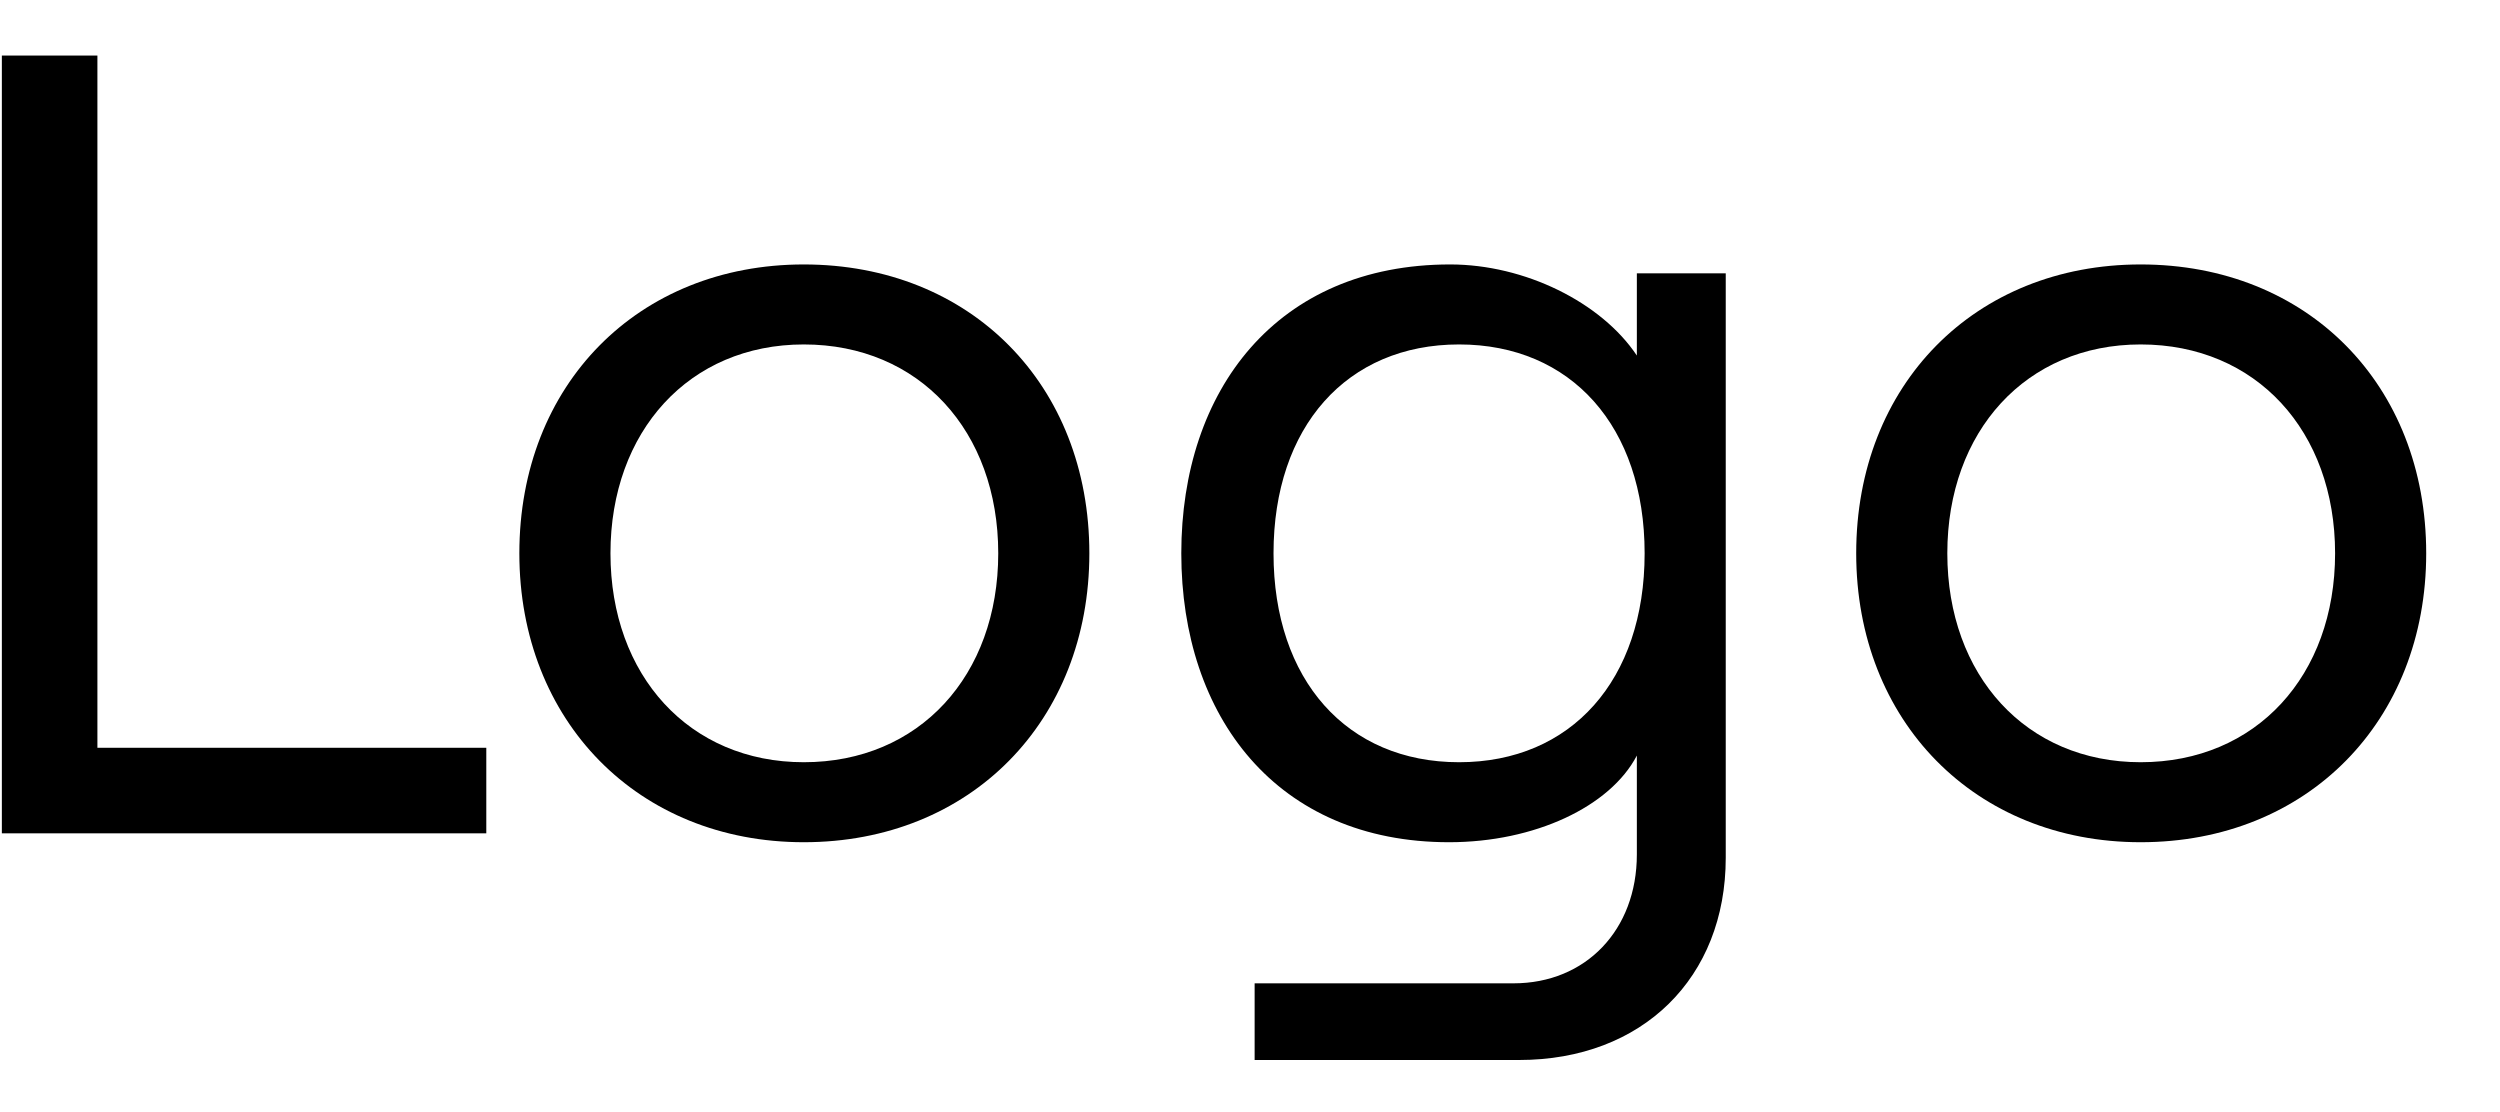
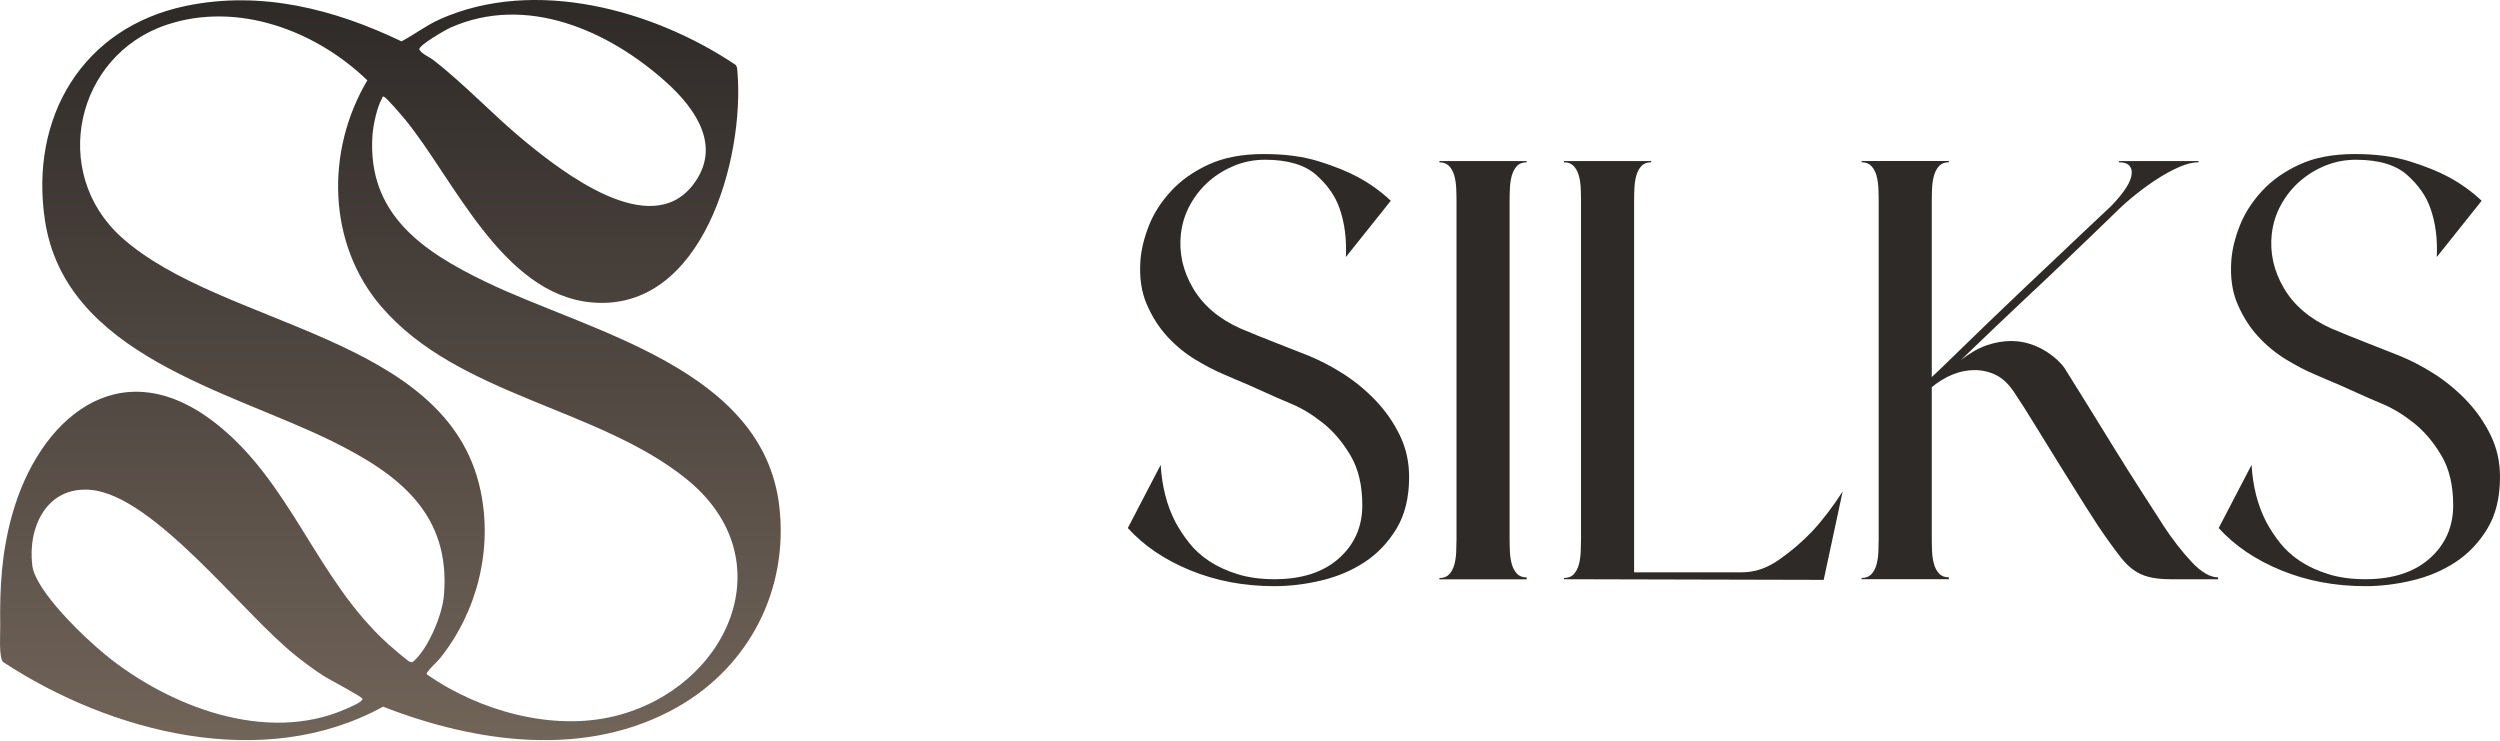
- <svg xmlns="http://www.w3.org/2000/svg" width="100%" height="100%" viewBox="0 0 27 12" fill="none">
-   <path d="M23.119 9.096C21.331 9.096 20.047 7.788 20.047 5.976C20.047 4.152 21.331 2.856 23.119 2.856C24.919 2.856 26.203 4.152 26.203 5.976C26.203 7.788 24.919 9.096 23.119 9.096ZM23.119 8.232C24.367 8.232 25.219 7.296 25.219 5.976C25.219 4.656 24.367 3.72 23.119 3.72C21.883 3.72 21.031 4.656 21.031 5.976C21.031 7.296 21.883 8.232 23.119 8.232Z" fill="black" />
-   <path d="M13.55 11.448V10.62H16.346C17.126 10.62 17.678 10.044 17.678 9.228V8.16C17.39 8.712 16.574 9.096 15.65 9.096C13.79 9.096 12.758 7.74 12.758 5.976C12.758 4.212 13.79 2.856 15.662 2.856C16.466 2.856 17.294 3.264 17.678 3.84V2.952H18.638V9.264C18.638 10.56 17.738 11.448 16.406 11.448H13.55ZM15.758 8.232C16.97 8.232 17.762 7.344 17.762 5.976C17.762 4.608 16.97 3.72 15.758 3.72C14.546 3.72 13.754 4.608 13.754 5.976C13.754 7.344 14.546 8.232 15.758 8.232Z" fill="black" />
-   <path d="M8.681 9.096C6.893 9.096 5.609 7.788 5.609 5.976C5.609 4.152 6.893 2.856 8.681 2.856C10.481 2.856 11.765 4.152 11.765 5.976C11.765 7.788 10.481 9.096 8.681 9.096ZM8.681 8.232C9.929 8.232 10.781 7.296 10.781 5.976C10.781 4.656 9.929 3.72 8.681 3.72C7.445 3.72 6.593 4.656 6.593 5.976C6.593 7.296 7.445 8.232 8.681 8.232Z" fill="black" />
-   <path d="M0.02 9V0.6H1.052V8.076H5.252V9H0.02Z" fill="black" />
+ <svg xmlns="http://www.w3.org/2000/svg" width="152" height="45" viewBox="0 0 152 45" fill="none">
+   <path d="M79.449 21.582C80.165 21.865 80.889 22.235 81.619 22.696C82.349 23.157 83.016 23.701 83.618 24.328C84.22 24.956 84.713 25.659 85.097 26.441C85.482 27.223 85.674 28.073 85.674 28.995C85.674 30.25 85.417 31.3 84.905 32.145C84.393 32.99 83.745 33.669 82.965 34.18C82.182 34.692 81.306 35.064 80.331 35.294C79.357 35.525 78.409 35.639 77.487 35.639C75.644 35.639 73.939 35.318 72.376 34.678C70.813 34.039 69.546 33.181 68.571 32.104L70.57 28.264C70.646 29.57 70.941 30.722 71.454 31.72C71.686 32.155 71.966 32.584 72.3 33.007C72.633 33.431 73.043 33.801 73.529 34.121C74.016 34.442 74.586 34.704 75.239 34.908C75.892 35.114 76.642 35.216 77.487 35.216C79.153 35.216 80.459 34.792 81.406 33.947C82.354 33.102 82.828 32.026 82.828 30.721C82.828 29.517 82.592 28.512 82.117 27.704C81.643 26.899 81.087 26.239 80.445 25.727C79.804 25.216 79.165 24.825 78.523 24.556C77.882 24.287 77.396 24.076 77.064 23.922C76.68 23.743 76.309 23.577 75.95 23.422C75.642 23.294 75.341 23.167 75.047 23.038C74.752 22.91 74.514 22.807 74.336 22.73C73.849 22.526 73.298 22.237 72.684 21.866C72.068 21.496 71.505 21.035 70.993 20.484C70.481 19.933 70.058 19.274 69.725 18.507C69.391 17.739 69.264 16.843 69.34 15.819C69.391 15.154 69.565 14.449 69.859 13.706C70.153 12.963 70.602 12.266 71.204 11.613C71.806 10.96 72.568 10.423 73.49 10C74.412 9.576 75.526 9.366 76.834 9.366C78.142 9.366 79.229 9.513 80.178 9.808C81.126 10.102 81.932 10.428 82.599 10.787C83.342 11.197 83.995 11.671 84.558 12.208L81.83 15.627C81.881 14.527 81.753 13.541 81.445 12.669C81.189 11.926 80.716 11.248 80.024 10.634C79.331 10.02 78.294 9.712 76.911 9.712C76.27 9.712 75.662 9.828 75.086 10.057C74.509 10.289 73.99 10.601 73.529 10.999C73.069 11.397 72.684 11.87 72.376 12.421C72.068 12.972 71.876 13.566 71.8 14.207C71.67 15.36 71.915 16.462 72.529 17.511C73.143 18.561 74.104 19.381 75.411 19.969C76.076 20.251 76.787 20.539 77.544 20.833C78.299 21.127 78.933 21.377 79.445 21.582H79.449Z" fill="#2E2A28" />
+   <path d="M92.822 9.869C92.565 9.869 92.366 9.945 92.226 10.1C92.085 10.253 91.983 10.445 91.918 10.676C91.854 10.908 91.816 11.156 91.803 11.426C91.789 11.695 91.784 11.958 91.784 12.213V32.762C91.784 33.019 91.791 33.281 91.803 33.549C91.815 33.818 91.854 34.068 91.918 34.299C91.981 34.53 92.085 34.722 92.226 34.876C92.367 35.029 92.565 35.107 92.822 35.107V35.222H87.518V35.146C87.773 35.146 87.972 35.069 88.113 34.915C88.255 34.762 88.357 34.569 88.421 34.338C88.484 34.107 88.523 33.852 88.537 33.57C88.549 33.288 88.556 33.019 88.556 32.764V12.215C88.556 11.96 88.549 11.696 88.537 11.428C88.523 11.159 88.486 10.909 88.421 10.678C88.357 10.447 88.255 10.255 88.113 10.102C87.972 9.949 87.773 9.87 87.518 9.87V9.794H92.822V9.87V9.869Z" fill="#2E2A28" />
+   <path d="M95.088 35.219V35.142C95.344 35.142 95.543 35.066 95.684 34.911C95.825 34.758 95.927 34.566 95.992 34.335C96.055 34.104 96.094 33.849 96.107 33.566C96.119 33.284 96.126 33.016 96.126 32.761V12.211C96.126 11.957 96.119 11.693 96.107 11.424C96.094 11.156 96.056 10.906 95.992 10.675C95.927 10.443 95.825 10.251 95.684 10.098C95.543 9.945 95.344 9.867 95.088 9.867V9.791H100.392V9.867C100.135 9.867 99.936 9.944 99.796 10.098C99.655 10.251 99.553 10.443 99.489 10.675C99.424 10.906 99.387 11.154 99.373 11.424C99.359 11.693 99.354 11.957 99.354 12.211V34.796H105.925C106.694 34.796 107.442 34.541 108.174 34.027C108.903 33.515 109.563 32.951 110.152 32.337C110.817 31.622 111.444 30.8 112.035 29.879L110.881 35.256L95.088 35.217V35.219Z" fill="#2E2A28" />
+   <path d="M131.48 31.877C132.068 32.773 132.659 33.534 133.247 34.162C133.836 34.789 134.375 35.103 134.861 35.103V35.219H132.017C131.48 35.219 131.031 35.175 130.672 35.085C130.313 34.995 130 34.853 129.73 34.661C129.461 34.469 129.204 34.219 128.961 33.912C128.718 33.604 128.442 33.233 128.134 32.798C127.75 32.261 127.308 31.595 126.809 30.8C126.309 30.007 125.797 29.187 125.272 28.342C124.746 27.497 124.241 26.678 123.754 25.884C123.268 25.09 122.844 24.423 122.485 23.886C122.152 23.375 121.781 23.016 121.371 22.81C120.961 22.606 120.526 22.502 120.065 22.502C119.169 22.502 118.298 22.847 117.452 23.539V32.757C117.452 33.014 117.459 33.276 117.471 33.544C117.483 33.813 117.522 34.063 117.587 34.294C117.65 34.525 117.753 34.718 117.895 34.87C118.036 35.024 118.233 35.102 118.49 35.102V35.217H113.187V35.141C113.442 35.141 113.641 35.064 113.782 34.91C113.923 34.757 114.025 34.565 114.09 34.333C114.153 34.102 114.192 33.847 114.205 33.565C114.217 33.283 114.224 33.014 114.224 32.759V12.21C114.224 11.955 114.217 11.691 114.205 11.423C114.192 11.154 114.154 10.904 114.09 10.673C114.025 10.442 113.923 10.25 113.782 10.097C113.641 9.944 113.442 9.865 113.187 9.865V9.789H118.49V9.865C118.233 9.865 118.034 9.942 117.895 10.097C117.753 10.25 117.651 10.442 117.587 10.673C117.522 10.904 117.485 11.152 117.471 11.423C117.458 11.691 117.452 11.955 117.452 12.21V22.926C117.837 22.567 118.33 22.094 118.932 21.504C119.534 20.916 120.188 20.282 120.892 19.604C121.596 18.925 122.326 18.228 123.082 17.511C123.838 16.795 124.555 16.115 125.234 15.476C125.913 14.837 126.522 14.26 127.059 13.747C127.597 13.235 128.007 12.851 128.289 12.594C128.622 12.261 128.903 11.934 129.134 11.615C129.366 11.295 129.512 11.006 129.577 10.751C129.64 10.496 129.616 10.284 129.5 10.117C129.384 9.95 129.16 9.867 128.828 9.867V9.791H133.671V9.867C133.337 9.867 132.96 9.957 132.538 10.136C132.114 10.316 131.674 10.552 131.213 10.846C130.752 11.141 130.296 11.467 129.849 11.826C129.4 12.184 128.985 12.555 128.6 12.939C128.343 13.196 127.933 13.592 127.37 14.129C126.807 14.667 126.18 15.268 125.488 15.935C124.795 16.601 124.077 17.28 123.336 17.97C122.055 19.174 120.684 20.479 119.225 21.887C119.788 21.452 120.32 21.151 120.82 20.984C121.32 20.817 121.8 20.734 122.261 20.734C122.671 20.734 123.055 20.792 123.414 20.908C123.773 21.023 124.093 21.171 124.375 21.35C124.658 21.53 124.894 21.708 125.086 21.887C125.278 22.067 125.425 22.232 125.528 22.387C125.836 22.873 126.258 23.553 126.797 24.422C127.335 25.292 127.893 26.195 128.469 27.13C129.046 28.065 129.609 28.961 130.16 29.818C130.711 30.676 131.153 31.361 131.485 31.873L131.48 31.877Z" fill="#2E2A28" />
+   <path d="M145.774 21.583C146.49 21.865 147.215 22.235 147.945 22.696C148.674 23.157 149.341 23.701 149.943 24.328C150.545 24.956 151.039 25.66 151.423 26.442C151.808 27.224 152 28.074 152 28.995C152 30.25 151.743 31.3 151.231 32.145C150.719 32.99 150.071 33.669 149.29 34.18C148.508 34.692 147.632 35.064 146.657 35.294C145.682 35.525 144.735 35.639 143.813 35.639C141.969 35.639 140.265 35.318 138.702 34.678C137.139 34.039 135.872 33.181 134.897 32.105L136.896 28.264C136.972 29.57 137.266 30.722 137.78 31.72C138.011 32.156 138.292 32.584 138.625 33.007C138.959 33.431 139.369 33.801 139.855 34.121C140.342 34.442 140.911 34.704 141.565 34.908C142.218 35.114 142.968 35.216 143.813 35.216C145.478 35.216 146.785 34.792 147.732 33.947C148.68 33.102 149.154 32.026 149.154 30.721C149.154 29.517 148.918 28.512 148.443 27.705C147.969 26.899 147.412 26.239 146.771 25.727C146.13 25.216 145.49 24.825 144.849 24.556C144.208 24.288 143.721 24.077 143.39 23.922C143.005 23.743 142.634 23.577 142.276 23.422C141.968 23.295 141.667 23.167 141.372 23.038C141.078 22.91 140.84 22.807 140.661 22.73C140.175 22.526 139.624 22.237 139.01 21.866C138.394 21.496 137.831 21.035 137.319 20.484C136.807 19.933 136.384 19.274 136.05 18.507C135.717 17.739 135.589 16.843 135.666 15.819C135.717 15.155 135.89 14.449 136.185 13.706C136.479 12.963 136.928 12.266 137.53 11.613C138.132 10.96 138.894 10.423 139.816 10C140.738 9.577 141.852 9.366 143.16 9.366C144.468 9.366 145.555 9.514 146.504 9.808C147.451 10.102 148.258 10.428 148.924 10.787C149.668 11.197 150.321 11.671 150.884 12.208L148.156 15.627C148.207 14.527 148.079 13.541 147.771 12.669C147.514 11.926 147.042 11.248 146.349 10.634C145.657 10.02 144.619 9.713 143.237 9.713C142.595 9.713 141.988 9.828 141.411 10.058C140.835 10.289 140.316 10.602 139.855 10.999C139.394 11.397 139.01 11.87 138.702 12.421C138.394 12.972 138.202 13.567 138.125 14.208C137.996 15.36 138.241 16.462 138.855 17.511C139.469 18.561 140.43 19.381 141.736 19.969C142.401 20.251 143.112 20.539 143.869 20.833C144.625 21.127 145.259 21.377 145.771 21.583H145.774Z" fill="#2E2A28" />
+   <path d="M44.735 3.959C44.828 4.072 44.823 4.211 44.835 4.347C45.284 9.599 42.736 19.012 35.96 18.386C30.507 17.883 27.574 10.823 24.591 7.218C24.416 7.006 23.506 5.947 23.358 5.886C23.234 5.835 23.258 5.933 23.23 5.979C22.919 6.513 22.686 7.62 22.645 8.24C22.324 13.024 25.717 15.301 29.554 17.147C35.887 20.195 46.416 22.39 47.382 30.792C47.96 35.821 45.574 40.489 41.212 42.977C35.69 46.127 28.969 45.183 23.291 42.965C16.034 46.96 6.736 44.551 0.183 40.246C-0.083 39.925 0.021 38.528 0.014 38.053C-0.02 35.724 0.096 33.628 0.724 31.351C2.34 25.488 7.214 21.241 12.972 25.627C17.694 29.223 19.187 35.19 23.622 39.18C23.795 39.337 24.785 40.185 24.901 40.229C25.091 40.302 25.11 40.239 25.236 40.119C26.073 39.325 26.882 37.388 26.986 36.249C27.442 31.236 24.213 28.808 20.175 26.817C13.931 23.74 3.959 21.581 2.731 13.388C1.794 7.14 5.002 1.666 11.312 0.357C15.869 -0.588 20.31 0.549 24.411 2.514C25.198 2.101 25.914 1.542 26.744 1.171C32.5 -1.398 39.736 0.588 44.738 3.953L44.735 3.959ZM40.529 5.02C37.048 1.875 32.029 -0.378 27.392 1.678C27.083 1.816 25.487 2.732 25.489 3.002C25.654 3.295 26.069 3.436 26.334 3.641C28.263 5.134 30.002 7.018 31.903 8.58C34.211 10.477 39.527 14.616 42.133 11.241C43.925 8.92 42.294 6.615 40.529 5.019V5.02ZM23.201 18.665C19.89 14.821 19.789 9.165 22.334 4.886C19.199 1.853 14.442 0.066 10.132 1.508C4.614 3.352 3 10.484 7.391 14.429C13.484 19.903 27.173 20.338 29.207 29.78C29.978 33.352 29.03 37.172 26.767 40.007C26.549 40.279 26.221 40.534 26.016 40.831C25.97 40.897 25.902 40.933 25.977 41.022C29.144 43.22 33.596 44.483 37.414 43.531C44.255 41.824 47.802 34.012 41.721 29.111C36.339 24.774 27.852 24.06 23.203 18.663L23.201 18.665ZM17.968 39.852C14.833 37.375 9.368 30.122 5.517 29.784C2.843 29.549 1.673 32.05 1.964 34.384C2.159 35.952 5.173 38.806 6.418 39.819C10.268 42.949 16.139 45.222 20.971 43.131C21.157 43.051 22.08 42.674 22.041 42.489C22.012 42.358 20.043 41.324 19.728 41.127C19.104 40.734 18.543 40.307 17.968 39.853V39.852Z" fill="url(#paint0_linear_111_1184)" />
+   <defs>
+     <linearGradient id="paint0_linear_111_1184" x1="23.73" y1="0.005" x2="23.73" y2="45.005" gradientUnits="userSpaceOnUse">
+       <stop stop-color="#2E2A28" />
+       <stop offset="1" stop-color="#716459" />
+     </linearGradient>
+   </defs>
</svg>
